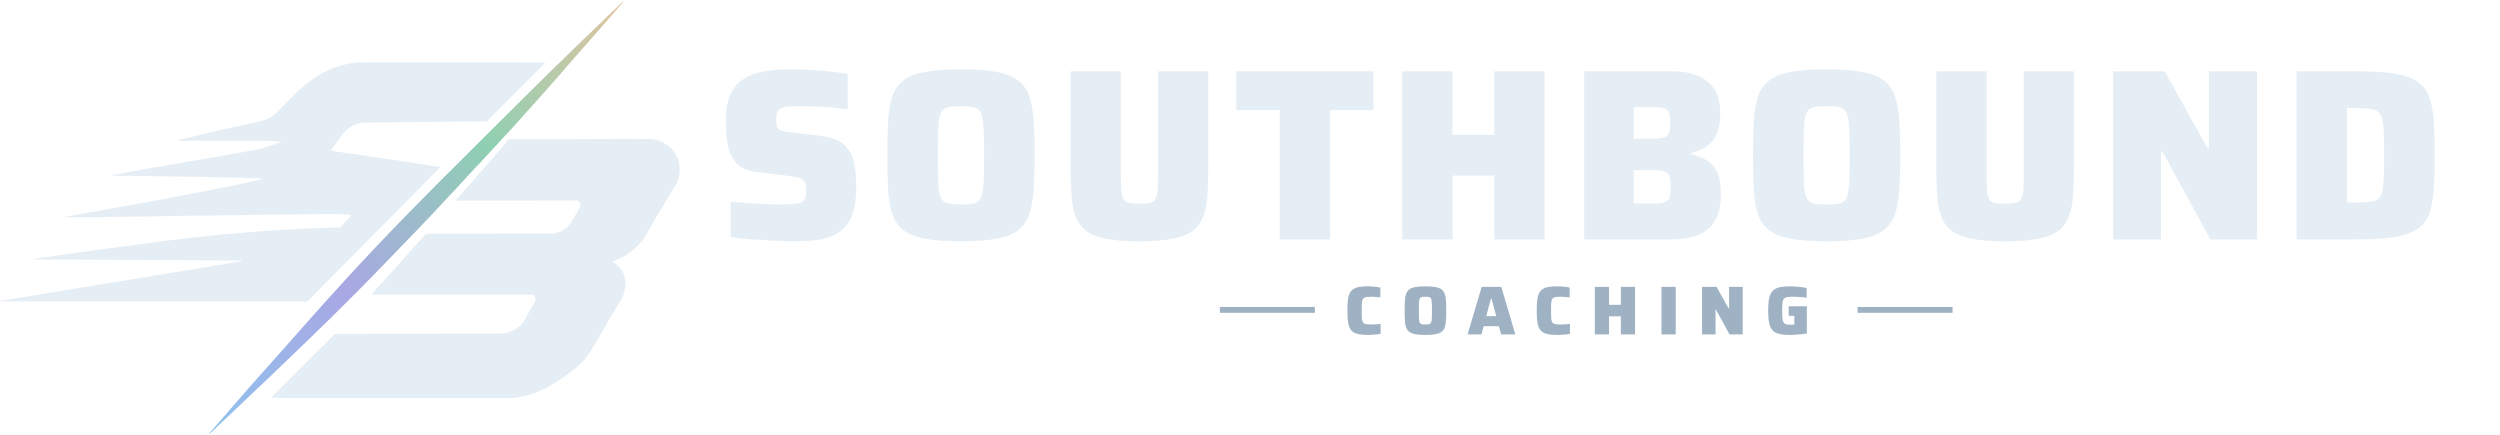
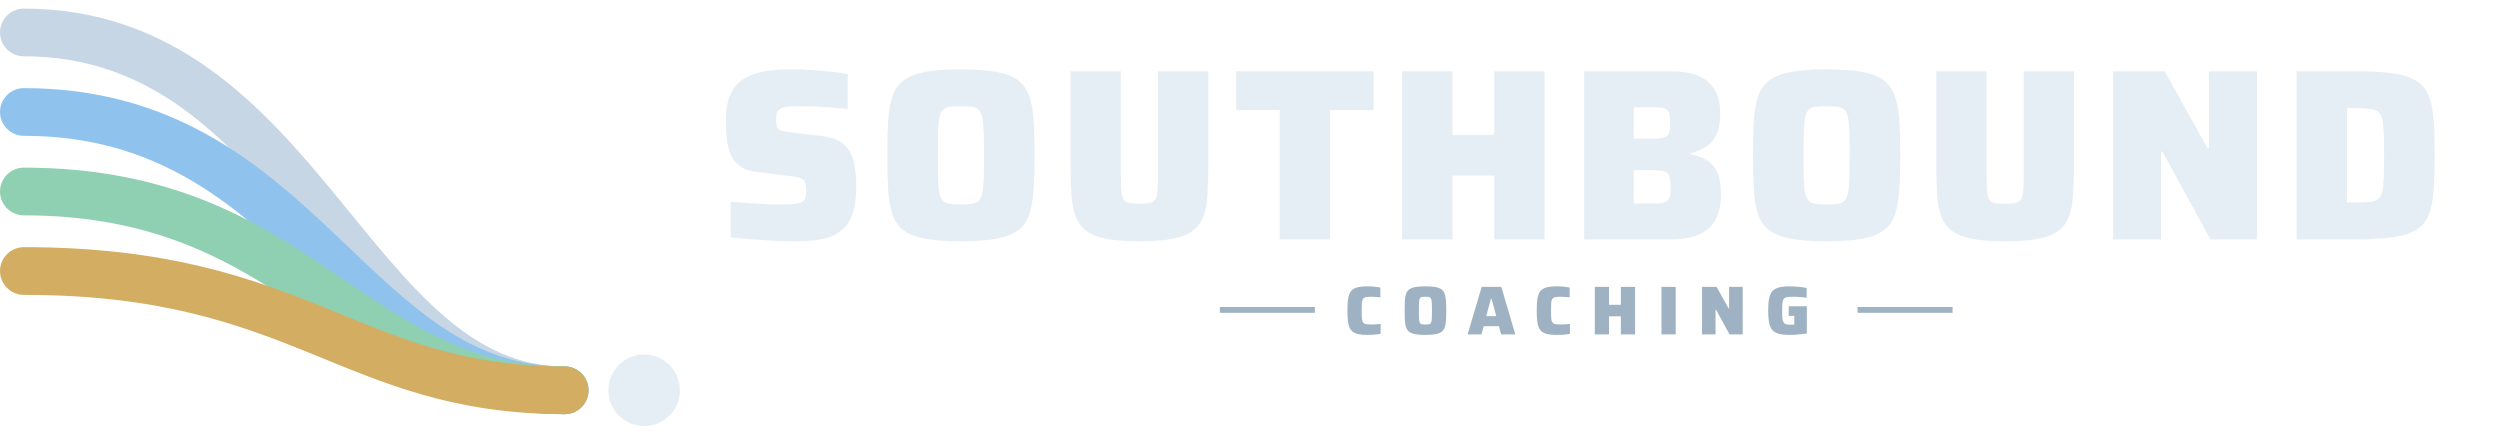
<svg xmlns="http://www.w3.org/2000/svg" viewBox="12.0 6.0 684.1 119.0">
-   <defs>
-     <linearGradient id="sbg" x1="0" y1="1" x2="1" y2="0">
-       <stop offset="0.00" stop-color="#8FC3EE" />
-       <stop offset="0.33" stop-color="#A9A7E3" />
-       <stop offset="0.67" stop-color="#8FD0B2" />
-       <stop offset="1.00" stop-color="#E3C3A0" />
-     </linearGradient>
-   </defs>
-   <path fill-rule="evenodd" fill="#E6EEF5" d="M86.12 114.89C86.09 114.85 92.79 108.13 96.00 104.97C96.11 104.86 97.88 103.10 99.93 101.06L103.67 97.34L126.70 97.32C148.46 97.31 149.76 97.30 150.24 97.19C151.86 96.84 152.96 96.30 154.10 95.31C154.89 94.61 155.40 93.92 156.14 92.52C156.29 92.24 156.52 91.83 156.65 91.60C156.79 91.37 156.96 91.07 157.03 90.93C157.37 90.32 157.84 89.49 158.09 89.07C158.24 88.82 158.41 88.44 158.47 88.23C158.57 87.88 158.57 87.82 158.48 87.50C158.37 87.12 158.15 86.87 157.79 86.72C157.57 86.63 155.32 86.62 135.68 86.62C123.65 86.62 113.77 86.62 113.73 86.62C113.68 86.62 113.65 86.59 113.65 86.56C113.65 86.52 114.30 85.78 115.10 84.91C115.90 84.04 116.95 82.88 117.44 82.34C117.93 81.80 118.54 81.14 118.78 80.88C119.03 80.61 119.76 79.79 120.41 79.06C121.06 78.32 121.91 77.38 122.29 76.95C122.97 76.22 124.22 74.82 126.69 72.05C127.31 71.34 128.00 70.58 128.21 70.37L128.59 69.97L146.08 69.95L163.58 69.93L164.08 69.79C165.33 69.44 166.54 68.81 167.21 68.18C167.72 67.70 168.24 66.99 168.67 66.19C168.86 65.82 169.35 64.99 169.74 64.34C170.67 62.83 170.76 62.63 170.80 62.15C170.84 61.61 170.65 61.25 170.21 61.03L169.89 60.87L161.85 60.88C157.43 60.88 150.44 60.89 146.32 60.89C136.62 60.91 136.74 60.92 136.74 60.85C136.74 60.79 138.22 59.07 139.04 58.16C139.31 57.86 139.98 57.12 140.52 56.50C141.06 55.88 141.76 55.09 142.07 54.74C142.39 54.39 143.05 53.63 143.54 53.06C144.03 52.49 144.85 51.54 145.36 50.95C147.43 48.56 150.63 44.83 151.02 44.35L151.23 44.10L170.45 44.04C191.05 43.97 190.47 43.96 191.68 44.29C193.61 44.81 195.56 46.17 196.61 47.72C198.00 49.77 198.38 52.67 197.57 55.10C197.31 55.88 197.16 56.18 196.70 56.90C196.51 57.19 196.16 57.77 195.92 58.19C195.69 58.62 195.39 59.12 195.26 59.31C195.13 59.50 194.91 59.86 194.78 60.11C194.64 60.35 194.35 60.86 194.12 61.22C193.69 61.92 192.90 63.23 192.19 64.44C191.96 64.82 191.73 65.20 191.67 65.30C191.61 65.39 191.54 65.51 191.51 65.56C191.49 65.62 191.17 66.16 190.81 66.76C190.45 67.37 190.15 67.88 190.15 67.89C190.15 67.91 189.87 68.39 189.53 68.96C189.18 69.53 188.79 70.20 188.66 70.45C188.06 71.53 187.32 72.48 186.25 73.51C185.38 74.35 184.08 75.36 183.16 75.92C182.30 76.44 180.05 77.43 179.73 77.43C179.55 77.43 179.61 77.61 179.83 77.73C180.38 78.01 181.61 79.19 182.07 79.88C182.68 80.80 183.01 81.79 183.14 83.05C183.20 83.66 183.20 83.90 183.11 84.55C182.95 85.76 182.44 87.29 181.96 87.99C181.76 88.28 179.85 91.48 179.05 92.87C177.78 95.07 177.35 95.81 177.04 96.32C176.86 96.62 176.43 97.35 176.08 97.95C175.39 99.14 174.57 100.54 173.64 102.09C172.76 103.56 171.86 104.65 170.45 105.93C169.25 107.03 167.03 108.71 165.23 109.88C163.83 110.80 163.67 110.90 163.32 111.09C163.14 111.19 162.74 111.42 162.43 111.60C161.08 112.39 160.07 112.85 158.28 113.53C158.14 113.58 157.95 113.65 157.86 113.69C157.78 113.72 157.29 113.88 156.78 114.03C155.79 114.33 154.87 114.54 153.43 114.77L152.54 114.92L119.34 114.93C99.59 114.95 86.14 114.93 86.12 114.89ZM12.18 88.48C12.08 88.47 12.00 88.44 12.00 88.41C12.00 88.31 12.38 88.22 13.21 88.12C14.36 87.98 16.06 87.70 21.05 86.84C23.00 86.51 24.66 86.24 28.33 85.66C29.19 85.53 31.36 85.17 33.15 84.87C34.94 84.57 37.64 84.13 39.15 83.88C40.66 83.64 43.26 83.22 44.92 82.95C47.79 82.49 52.65 81.69 59.95 80.47C62.91 79.98 64.55 79.71 68.02 79.15C69.23 78.96 71.03 78.65 74.63 78.04C75.75 77.85 76.90 77.66 77.18 77.63C77.83 77.55 78.35 77.44 78.39 77.37C78.44 77.29 77.77 77.22 77.37 77.27C77.18 77.29 73.24 77.28 68.62 77.24C58.41 77.16 35.46 77.05 27.63 77.04C22.07 77.04 21.25 77.02 21.25 76.92C21.25 76.85 21.77 76.74 22.46 76.67C23.46 76.56 26.05 76.21 27.15 76.02C27.36 75.99 27.74 75.93 27.98 75.90C28.23 75.87 28.80 75.78 29.26 75.71C30.28 75.55 33.68 75.06 35.07 74.88C35.63 74.81 36.48 74.69 36.95 74.62C37.42 74.55 38.44 74.41 39.21 74.30C39.99 74.20 41.38 74.02 42.31 73.89C43.24 73.76 44.79 73.56 45.75 73.44C46.72 73.32 48.13 73.13 48.88 73.03C49.64 72.92 50.57 72.79 50.95 72.74C51.34 72.69 52.30 72.56 53.09 72.46C53.88 72.35 54.87 72.22 55.29 72.16C55.71 72.11 56.25 72.04 56.47 72.00C56.92 71.94 59.60 71.60 60.49 71.49C60.79 71.46 61.09 71.42 61.16 71.40C61.23 71.38 61.58 71.34 61.93 71.31C62.28 71.27 63.60 71.13 64.86 70.99C67.93 70.65 69.86 70.45 71.92 70.26C72.49 70.20 73.27 70.13 73.64 70.09C74.42 70.02 77.63 69.75 79.32 69.61C79.97 69.56 80.64 69.50 80.82 69.49C80.99 69.47 81.57 69.43 82.09 69.39C82.62 69.36 83.78 69.27 84.68 69.20C85.57 69.14 86.79 69.05 87.39 69.01C87.99 68.98 88.93 68.92 89.49 68.88C93.35 68.65 99.70 68.37 103.69 68.27L105.06 68.24L105.37 67.91C105.54 67.72 105.98 67.23 106.36 66.81C106.73 66.39 107.28 65.79 107.58 65.48C107.88 65.17 108.09 64.89 108.06 64.87C108.02 64.84 107.48 64.76 106.85 64.69C105.85 64.59 105.18 64.58 101.62 64.58C99.37 64.58 95.29 64.62 92.56 64.66C89.82 64.70 84.11 64.78 79.86 64.83C64.98 65.02 55.25 65.16 51.88 65.25C47.37 65.36 29.66 65.52 29.70 65.44C29.75 65.36 30.43 65.19 31.17 65.08C31.56 65.03 32.08 64.94 32.32 64.89C32.57 64.85 33.03 64.76 33.34 64.70C33.66 64.64 34.13 64.56 34.40 64.51C35.08 64.38 35.80 64.25 36.49 64.13C36.81 64.08 37.34 63.99 37.67 63.93C37.99 63.88 38.70 63.75 39.25 63.64C40.57 63.40 41.22 63.27 41.80 63.17C42.91 62.97 43.44 62.87 43.74 62.81C43.92 62.78 44.47 62.68 44.96 62.60C45.45 62.51 46.19 62.38 46.62 62.31C47.04 62.23 47.53 62.15 47.70 62.12C48.14 62.04 49.44 61.81 50.06 61.70C50.34 61.65 50.73 61.58 50.92 61.55C51.71 61.42 53.77 61.04 55.17 60.77C55.69 60.67 56.37 60.54 56.67 60.49C56.96 60.43 57.39 60.35 57.62 60.30C57.85 60.25 58.51 60.12 59.09 60.01C59.67 59.90 60.34 59.77 60.59 59.72C60.84 59.67 61.73 59.50 62.57 59.34C63.41 59.18 64.99 58.88 66.08 58.67C67.17 58.45 68.28 58.24 68.57 58.19C69.65 57.98 73.61 57.20 74.95 56.92C75.72 56.76 76.77 56.54 77.28 56.44C77.78 56.34 78.57 56.16 79.03 56.06C80.34 55.75 82.14 55.36 83.10 55.17C84.51 54.88 84.42 54.82 82.49 54.77C81.67 54.75 78.81 54.67 76.13 54.60C73.44 54.53 69.06 54.44 66.40 54.40C63.73 54.36 59.81 54.30 57.69 54.27C55.56 54.23 51.33 54.18 48.28 54.14C45.22 54.11 42.70 54.05 42.67 54.02C42.58 53.93 42.71 53.89 43.82 53.70C44.41 53.59 45.05 53.48 45.24 53.44C45.85 53.32 47.94 52.94 48.24 52.90C48.40 52.88 48.89 52.79 49.33 52.70C49.77 52.62 50.46 52.49 50.86 52.42C51.81 52.26 54.29 51.83 55.71 51.58C56.32 51.48 57.46 51.27 58.23 51.13C59.00 50.99 60.03 50.81 60.53 50.73C61.02 50.65 61.84 50.50 62.34 50.42C62.85 50.33 63.71 50.18 64.26 50.09C64.80 50.00 66.09 49.79 67.13 49.61C68.17 49.43 70.10 49.10 71.44 48.88C74.55 48.35 76.13 48.07 77.35 47.83C77.89 47.72 78.67 47.58 79.09 47.51C80.47 47.27 82.78 46.80 83.50 46.61C83.88 46.51 84.67 46.27 85.25 46.08C86.55 45.65 88.08 45.17 88.38 45.11C88.69 45.05 89.02 44.89 88.98 44.82C88.96 44.79 88.72 44.76 88.45 44.76C88.18 44.76 87.59 44.71 87.13 44.65C86.39 44.56 84.97 44.55 73.51 44.53C66.47 44.52 60.67 44.51 60.61 44.51C60.42 44.51 60.48 44.39 60.70 44.32C60.82 44.28 61.26 44.18 61.68 44.10C62.11 44.01 62.68 43.88 62.96 43.81C63.23 43.74 63.91 43.58 64.45 43.46C64.99 43.34 65.75 43.16 66.14 43.07C66.53 42.98 67.40 42.78 68.09 42.63C68.77 42.47 69.86 42.21 70.51 42.05C71.16 41.89 71.86 41.72 72.08 41.67C72.81 41.51 75.59 40.87 76.51 40.65C77.02 40.53 78.17 40.27 79.07 40.07C79.96 39.88 80.75 39.71 80.82 39.69C80.89 39.67 81.43 39.55 82.03 39.43C84.36 38.95 85.21 38.63 86.55 37.75C87.27 37.28 88.14 36.45 90.12 34.32C92.34 31.93 94.51 29.93 96.48 28.44C97.49 27.68 97.68 27.55 98.81 26.82C100.72 25.59 103.02 24.54 104.95 24.02C105.40 23.90 105.70 23.82 106.85 23.55C107.84 23.31 109.13 23.14 110.58 23.07C111.81 23.01 161.14 23.03 161.24 23.10C161.27 23.12 157.69 26.74 153.27 31.16L145.25 39.19L138.27 39.27C134.43 39.31 129.01 39.37 126.22 39.40C123.43 39.44 118.96 39.48 116.29 39.50C110.63 39.55 110.62 39.55 109.18 40.11C108.47 40.39 107.64 40.86 107.16 41.25C106.63 41.70 105.75 42.67 105.26 43.37C105.05 43.66 104.58 44.32 104.20 44.83C103.83 45.34 103.35 46.00 103.13 46.30C102.92 46.60 102.70 46.88 102.64 46.93C102.59 46.97 102.54 47.06 102.54 47.12C102.54 47.21 102.73 47.25 103.61 47.40C104.20 47.49 105.04 47.61 105.48 47.67C105.92 47.72 106.84 47.85 107.52 47.95C108.20 48.06 110.50 48.39 112.63 48.69C114.75 48.99 117.68 49.42 119.13 49.65C121.83 50.07 122.18 50.12 124.08 50.41C127.10 50.88 128.48 51.09 129.76 51.29C130.53 51.42 131.46 51.55 131.82 51.59C132.30 51.65 132.47 51.70 132.46 51.76C132.45 51.80 130.56 53.73 128.26 56.04C125.96 58.35 122.99 61.34 121.66 62.69C120.32 64.04 117.21 67.19 114.73 69.68C107.93 76.52 100.75 83.78 97.19 87.41C96.62 87.99 96.13 88.47 96.11 88.47C95.91 88.49 12.31 88.50 12.18 88.48Z" />
-   <path fill-rule="evenodd" fill="url(#sbg)" d="M69.24 124.65C69.24 124.58 69.79 123.91 70.03 123.69C70.13 123.61 70.56 123.12 70.98 122.62C72.30 121.07 72.36 121.00 72.99 120.31C73.33 119.93 73.76 119.43 73.96 119.19C74.15 118.96 74.87 118.12 75.55 117.35C76.24 116.57 76.89 115.84 76.99 115.71C77.09 115.59 77.78 114.80 78.51 113.96C79.25 113.12 80.01 112.24 80.20 112.02C80.40 111.79 80.92 111.20 81.36 110.71C81.80 110.22 82.25 109.71 82.35 109.58C82.63 109.25 83.48 108.30 84.61 107.07C84.83 106.83 85.71 105.84 87.89 103.37C88.39 102.81 88.92 102.21 89.08 102.03C89.24 101.86 89.47 101.59 89.59 101.45C89.71 101.31 90.22 100.74 90.71 100.20C91.20 99.66 91.94 98.81 92.37 98.32C92.79 97.84 93.46 97.08 93.87 96.63C94.27 96.19 94.93 95.45 95.33 94.98C95.74 94.51 96.23 93.95 96.43 93.74C97.36 92.73 97.66 92.40 98.37 91.57C98.79 91.07 99.32 90.47 99.55 90.23C99.78 89.98 100.42 89.26 100.98 88.63C101.54 88.00 102.22 87.26 102.49 86.98C102.75 86.69 103.53 85.84 104.21 85.09C104.89 84.33 105.88 83.24 106.40 82.67C106.93 82.09 107.47 81.49 107.61 81.33C108.00 80.89 108.49 80.35 109.34 79.47C109.76 79.03 110.31 78.44 110.55 78.16C110.98 77.67 111.19 77.45 112.98 75.58C113.43 75.11 114.32 74.16 114.95 73.48C115.59 72.79 116.68 71.65 117.38 70.93C118.08 70.21 118.96 69.30 119.32 68.91C119.69 68.53 120.62 67.56 121.39 66.77C122.17 65.98 123.61 64.51 124.59 63.49C128.29 59.67 134.74 53.20 141.97 46.04C144.94 43.11 150.14 37.94 153.53 34.55C156.93 31.17 160.55 27.58 161.57 26.58C162.60 25.58 164.05 24.17 164.79 23.45C165.52 22.73 166.52 21.77 166.99 21.32C167.46 20.86 168.54 19.81 169.38 18.99C170.23 18.16 171.22 17.20 171.58 16.85C172.84 15.66 173.53 15.00 175.38 13.21C177.98 10.69 179.06 9.65 179.69 9.06C179.98 8.78 180.75 8.04 181.39 7.42C182.03 6.80 182.59 6.29 182.62 6.29C182.74 6.29 182.69 6.38 182.39 6.70C182.16 6.97 180.46 8.93 179.23 10.37C179.06 10.56 178.64 11.05 178.28 11.45C177.92 11.86 177.04 12.88 176.31 13.72C175.59 14.56 174.82 15.44 174.61 15.66C174.40 15.89 173.97 16.38 173.65 16.75C173.34 17.12 172.91 17.61 172.70 17.84C172.49 18.07 171.81 18.83 171.20 19.53C170.59 20.23 169.82 21.09 169.51 21.44C169.19 21.79 168.69 22.37 168.39 22.72C168.10 23.07 167.62 23.61 167.34 23.93C167.06 24.25 166.50 24.89 166.10 25.36C165.70 25.84 165.20 26.43 164.98 26.67C164.76 26.92 164.16 27.61 163.63 28.20C163.11 28.80 162.04 30.01 161.25 30.89C160.46 31.76 159.50 32.84 159.11 33.28C158.35 34.14 157.56 35.02 156.74 35.93C156.46 36.24 155.82 36.96 155.32 37.52C154.83 38.08 154.19 38.80 153.90 39.12C153.60 39.44 152.89 40.23 152.31 40.88C151.74 41.52 150.89 42.44 150.43 42.91C149.97 43.39 149.38 44.02 149.12 44.32C148.87 44.61 148.28 45.26 147.81 45.75C147.35 46.24 146.60 47.05 146.15 47.54C145.70 48.03 144.93 48.86 144.43 49.39C143.94 49.91 143.30 50.60 143.02 50.92C142.73 51.24 142.31 51.68 142.07 51.91C141.84 52.14 141.27 52.75 140.80 53.28C140.34 53.81 139.57 54.64 139.10 55.13C138.63 55.62 138.14 56.14 138.03 56.28C137.91 56.42 137.52 56.85 137.17 57.23C136.81 57.61 136.45 58.00 136.37 58.09C136.29 58.18 135.93 58.56 135.57 58.93C135.21 59.30 134.59 59.96 134.19 60.40C133.79 60.83 133.25 61.42 132.98 61.70C131.35 63.43 130.41 64.43 129.66 65.24C129.20 65.75 128.34 66.66 127.75 67.25C127.17 67.85 126.49 68.55 126.25 68.82C126.01 69.08 125.22 69.90 124.50 70.64C123.78 71.38 122.47 72.72 121.60 73.62C120.73 74.51 119.99 75.28 119.96 75.33C119.93 75.37 119.40 75.93 118.77 76.56C118.14 77.20 117.29 78.08 116.87 78.52C112.65 82.93 106.81 88.81 102.64 92.88C101.97 93.52 101.16 94.33 100.82 94.67C100.49 95.00 99.60 95.86 98.84 96.58C98.09 97.30 96.78 98.56 95.94 99.39C95.10 100.21 94.16 101.12 93.87 101.39C93.57 101.67 92.94 102.28 92.46 102.73C91.99 103.19 91.18 103.97 90.68 104.46C90.17 104.95 89.44 105.65 89.05 106.02C88.67 106.39 88.27 106.77 88.16 106.88C88.05 106.98 87.66 107.35 87.29 107.70C86.92 108.05 86.19 108.76 85.67 109.27C85.14 109.78 84.12 110.74 83.40 111.41C82.68 112.07 81.95 112.76 81.77 112.94C81.60 113.12 81.24 113.46 80.98 113.70C80.71 113.94 80.14 114.49 79.70 114.92C79.26 115.34 78.63 115.95 78.30 116.26C77.96 116.57 77.30 117.20 76.83 117.66C76.36 118.12 75.58 118.85 75.11 119.29C74.63 119.73 73.86 120.46 73.38 120.92C72.91 121.38 72.15 122.10 71.69 122.51C71.24 122.93 70.53 123.60 70.12 123.99C69.43 124.66 69.24 124.81 69.24 124.65Z" />
+   <defs />
+   <g transform="translate(3.3 4.0) scale(1.088)">
+     <path d="M14 10 C84 10 96 100 150 100" fill="none" stroke="#C7D6E4" stroke-width="12" stroke-linecap="round" />
+     <path d="M14 30 C84 30 96 100 150 100" fill="none" stroke="#8FC3EE" stroke-width="12" stroke-linecap="round" />
+     <path d="M14 50 C84 50 96 100 150 100" fill="none" stroke="#8FD0B2" stroke-width="12" stroke-linecap="round" />
+     <path d="M14 70 C84 70 96 100 150 100" fill="none" stroke="#D2AD62" stroke-width="12" stroke-linecap="round" />
+     <circle cx="170" cy="100" r="9" fill="#E6EEF5" />
+   </g>
  <g id="wordmark">
    <g transform="translate(208.0 71.5) scale(0.06686)">
      <path d="M321 8Q280 8 232.0 5.5Q184 3 139.0 -0.5Q94 -4 59 -9V-154Q96 -151 132.5 -148.5Q169 -146 201.5 -144.5Q234 -143 257 -143Q300 -143 322.5 -145.5Q345 -148 354 -155Q361 -160 363.5 -166.5Q366 -173 367.0 -182.0Q368 -191 368 -202Q368 -219 365.0 -229.0Q362 -239 354.0 -245.0Q346 -251 329.5 -254.5Q313 -258 285 -261L157 -277Q121 -282 98.5 -298.0Q76 -314 62.5 -340.5Q49 -367 44.0 -404.5Q39 -442 39 -487Q39 -555 59.5 -596.5Q80 -638 116.5 -659.5Q153 -681 201.5 -688.5Q250 -696 306 -696Q348 -696 391.5 -693.0Q435 -690 474.0 -686.0Q513 -682 538 -676V-533Q513 -536 479.0 -539.0Q445 -542 409.0 -543.5Q373 -545 341 -545Q310 -545 291.5 -543.0Q273 -541 263 -535Q252 -529 248.5 -518.5Q245 -508 245 -493Q245 -472 248.0 -461.0Q251 -450 264.0 -446.0Q277 -442 305 -438L425 -424Q451 -421 474.5 -414.0Q498 -407 517.5 -392.0Q537 -377 552 -349Q559 -336 563.0 -317.5Q567 -299 570.0 -274.0Q573 -249 573 -217Q573 -156 561.0 -115.0Q549 -74 526.0 -49.5Q503 -25 471.5 -12.5Q440 0 402.0 4.0Q364 8 321 8ZM1001 8Q912 8 855.5 -2.5Q799 -13 767.0 -37.0Q735 -61 721.0 -102.0Q707 -143 703.5 -202.5Q700 -262 700 -344Q700 -426 703.5 -485.5Q707 -545 721.0 -586.0Q735 -627 767.0 -651.0Q799 -675 855.5 -685.5Q912 -696 1001 -696Q1090 -696 1146.5 -685.5Q1203 -675 1235.0 -651.0Q1267 -627 1281.0 -586.0Q1295 -545 1299.0 -485.5Q1303 -426 1303 -344Q1303 -262 1299.0 -202.5Q1295 -143 1281.0 -102.0Q1267 -61 1235.0 -37.0Q1203 -13 1146.5 -2.5Q1090 8 1001 8ZM1001 -143Q1029 -143 1046.5 -145.5Q1064 -148 1074.0 -157.5Q1084 -167 1088.5 -188.5Q1093 -210 1094.5 -247.5Q1096 -285 1096 -344Q1096 -403 1094.5 -440.5Q1093 -478 1088.5 -499.5Q1084 -521 1074.0 -530.5Q1064 -540 1046.5 -542.5Q1029 -545 1001 -545Q973 -545 955.5 -542.5Q938 -540 928.0 -530.5Q918 -521 913.5 -499.5Q909 -478 908.0 -440.5Q907 -403 907 -344Q907 -285 908.0 -247.5Q909 -210 913.5 -188.5Q918 -167 928.0 -157.5Q938 -148 955.5 -145.5Q973 -143 1001 -143ZM1732 8Q1650 8 1597.5 -2.0Q1545 -12 1515.0 -34.0Q1485 -56 1471.0 -93.0Q1457 -130 1453.5 -184.5Q1450 -239 1450 -313V-688H1656V-276Q1656 -231 1657.5 -205.0Q1659 -179 1665.5 -166.0Q1672 -153 1688.0 -149.5Q1704 -146 1732 -146Q1760 -146 1775.5 -149.5Q1791 -153 1798.0 -166.0Q1805 -179 1806.5 -205.0Q1808 -231 1808 -276V-688H2014V-313Q2014 -239 2010.5 -184.5Q2007 -130 1993.0 -93.0Q1979 -56 1948.5 -34.0Q1918 -12 1865.5 -2.0Q1813 8 1732 8ZM2306 0V-529H2128V-688H2690V-529H2512V0ZM2807 0V-688H3013V-428H3184V-688H3390V0H3184V-261H3013V0ZM3552 0V-688H3910Q3974 -688 4018.5 -669.5Q4063 -651 4086.0 -613.0Q4109 -575 4109 -515Q4109 -466 4095.5 -433.5Q4082 -401 4055.0 -382.0Q4028 -363 3987 -353V-349Q4028 -340 4056.0 -322.5Q4084 -305 4098.0 -272.0Q4112 -239 4112 -183Q4112 -139 4100.5 -105.0Q4089 -71 4065.0 -47.5Q4041 -24 4002.5 -12.0Q3964 0 3909 0ZM3755 -147H3833Q3864 -147 3880.0 -151.5Q3896 -156 3901.0 -170.5Q3906 -185 3906 -214Q3906 -243 3901.0 -258.0Q3896 -273 3880.0 -278.0Q3864 -283 3833 -283H3755ZM3755 -412H3832Q3862 -412 3878.0 -417.0Q3894 -422 3899.0 -436.0Q3904 -450 3904 -476Q3904 -505 3899.0 -518.5Q3894 -532 3878.5 -536.5Q3863 -541 3832 -541H3755ZM4544 8Q4455 8 4398.5 -2.5Q4342 -13 4310.0 -37.0Q4278 -61 4264.0 -102.0Q4250 -143 4246.5 -202.5Q4243 -262 4243 -344Q4243 -426 4246.5 -485.5Q4250 -545 4264.0 -586.0Q4278 -627 4310.0 -651.0Q4342 -675 4398.5 -685.5Q4455 -696 4544 -696Q4633 -696 4689.5 -685.5Q4746 -675 4778.0 -651.0Q4810 -627 4824.0 -586.0Q4838 -545 4842.0 -485.5Q4846 -426 4846 -344Q4846 -262 4842.0 -202.5Q4838 -143 4824.0 -102.0Q4810 -61 4778.0 -37.0Q4746 -13 4689.5 -2.5Q4633 8 4544 8ZM4544 -143Q4572 -143 4589.5 -145.5Q4607 -148 4617.0 -157.5Q4627 -167 4631.5 -188.5Q4636 -210 4637.5 -247.5Q4639 -285 4639 -344Q4639 -403 4637.5 -440.5Q4636 -478 4631.5 -499.5Q4627 -521 4617.0 -530.5Q4607 -540 4589.5 -542.5Q4572 -545 4544 -545Q4516 -545 4498.5 -542.5Q4481 -540 4471.0 -530.5Q4461 -521 4456.5 -499.5Q4452 -478 4451.0 -440.5Q4450 -403 4450 -344Q4450 -285 4451.0 -247.5Q4452 -210 4456.5 -188.5Q4461 -167 4471.0 -157.5Q4481 -148 4498.5 -145.5Q4516 -143 4544 -143ZM5275 8Q5193 8 5140.5 -2.0Q5088 -12 5058.0 -34.0Q5028 -56 5014.0 -93.0Q5000 -130 4996.5 -184.5Q4993 -239 4993 -313V-688H5199V-276Q5199 -231 5200.5 -205.0Q5202 -179 5208.5 -166.0Q5215 -153 5231.0 -149.5Q5247 -146 5275 -146Q5303 -146 5318.5 -149.5Q5334 -153 5341.0 -166.0Q5348 -179 5349.5 -205.0Q5351 -231 5351 -276V-688H5557V-313Q5557 -239 5553.5 -184.5Q5550 -130 5536.0 -93.0Q5522 -56 5491.5 -34.0Q5461 -12 5408.5 -2.0Q5356 8 5275 8ZM5717 0V-688H5928L6103 -374H6109V-688H6306V0H6115L5919 -359H5913V0ZM6468 0V-688H6716Q6810 -688 6869.0 -678.5Q6928 -669 6962.0 -646.0Q6996 -623 7010.5 -583.5Q7025 -544 7029.0 -485.5Q7033 -427 7033 -344Q7033 -261 7029.0 -202.5Q7025 -144 7010.5 -104.5Q6996 -65 6962.0 -42.0Q6928 -19 6869.0 -9.5Q6810 0 6716 0ZM6674 -151H6716Q6748 -151 6768.5 -153.5Q6789 -156 6801.0 -165.0Q6813 -174 6818.0 -195.0Q6823 -216 6824.5 -251.5Q6826 -287 6826 -343Q6826 -400 6824.5 -436.0Q6823 -472 6818.0 -492.5Q6813 -513 6801.0 -522.5Q6789 -532 6768.5 -534.5Q6748 -537 6716 -537H6674Z" fill="#E6EEF5" />
    </g>
    <g transform="translate(379.8 97.5) scale(0.0189)">
      <path d="M344 8Q265 8 212.0 -2.5Q159 -13 126.0 -37.5Q93 -62 76.5 -102.5Q60 -143 54.0 -202.5Q48 -262 48 -344Q48 -426 54.0 -485.5Q60 -545 76.5 -585.5Q93 -626 126.0 -650.5Q159 -675 212.0 -685.5Q265 -696 344 -696Q375 -696 408.5 -693.5Q442 -691 472.5 -687.0Q503 -683 525 -678V-536Q489 -539 464.0 -541.0Q439 -543 422.0 -544.0Q405 -545 393 -545Q353 -545 327.0 -541.5Q301 -538 286.0 -527.0Q271 -516 264.5 -494.0Q258 -472 256.5 -435.5Q255 -399 255 -344Q255 -289 256.5 -252.5Q258 -216 264.5 -194.0Q271 -172 286.0 -161.0Q301 -150 327.0 -146.5Q353 -143 393 -143Q424 -143 462.5 -145.5Q501 -148 529 -152V-8Q507 -4 475.5 0.0Q444 4 410.0 6.0Q376 8 344 8ZM1177 8Q1088 8 1031.5 -2.5Q975 -13 943.0 -37.0Q911 -61 897.0 -102.0Q883 -143 879.5 -202.5Q876 -262 876 -344Q876 -426 879.5 -485.5Q883 -545 897.0 -586.0Q911 -627 943.0 -651.0Q975 -675 1031.5 -685.5Q1088 -696 1177 -696Q1266 -696 1322.5 -685.5Q1379 -675 1411.0 -651.0Q1443 -627 1457.0 -586.0Q1471 -545 1475.0 -485.5Q1479 -426 1479 -344Q1479 -262 1475.0 -202.5Q1471 -143 1457.0 -102.0Q1443 -61 1411.0 -37.0Q1379 -13 1322.5 -2.5Q1266 8 1177 8ZM1177 -143Q1205 -143 1222.5 -145.5Q1240 -148 1250.0 -157.5Q1260 -167 1264.5 -188.5Q1269 -210 1270.5 -247.5Q1272 -285 1272 -344Q1272 -403 1270.5 -440.5Q1269 -478 1264.5 -499.5Q1260 -521 1250.0 -530.5Q1240 -540 1222.5 -542.5Q1205 -545 1177 -545Q1149 -545 1131.5 -542.5Q1114 -540 1104.0 -530.5Q1094 -521 1089.5 -499.5Q1085 -478 1084.0 -440.5Q1083 -403 1083 -344Q1083 -285 1084.0 -247.5Q1085 -210 1089.5 -188.5Q1094 -167 1104.0 -157.5Q1114 -148 1131.5 -145.5Q1149 -143 1177 -143ZM1788 0 1992 -688H2276L2479 0H2274L2241 -118H2021L1989 0ZM2058 -264H2203L2134 -518H2126ZM3085 8Q3006 8 2953.0 -2.5Q2900 -13 2867.0 -37.5Q2834 -62 2817.5 -102.5Q2801 -143 2795.0 -202.5Q2789 -262 2789 -344Q2789 -426 2795.0 -485.5Q2801 -545 2817.5 -585.5Q2834 -626 2867.0 -650.5Q2900 -675 2953.0 -685.5Q3006 -696 3085 -696Q3116 -696 3149.5 -693.5Q3183 -691 3213.5 -687.0Q3244 -683 3266 -678V-536Q3230 -539 3205.0 -541.0Q3180 -543 3163.0 -544.0Q3146 -545 3134 -545Q3094 -545 3068.0 -541.5Q3042 -538 3027.0 -527.0Q3012 -516 3005.5 -494.0Q2999 -472 2997.5 -435.5Q2996 -399 2996 -344Q2996 -289 2997.5 -252.5Q2999 -216 3005.5 -194.0Q3012 -172 3027.0 -161.0Q3042 -150 3068.0 -146.5Q3094 -143 3134 -143Q3165 -143 3203.5 -145.5Q3242 -148 3270 -152V-8Q3248 -4 3216.5 0.0Q3185 4 3151.0 6.0Q3117 8 3085 8ZM3630 0V-688H3836V-428H4007V-688H4213V0H4007V-261H3836V0ZM4595 0V-688H4801V0ZM5182 0V-688H5393L5568 -374H5574V-688H5771V0H5580L5384 -359H5378V0ZM6451 8Q6374 8 6320.0 -2.5Q6266 -13 6230.5 -36.5Q6195 -60 6175.5 -100.0Q6156 -140 6148.0 -200.5Q6140 -261 6140 -344Q6140 -427 6148.0 -487.5Q6156 -548 6176.0 -588.0Q6196 -628 6231.0 -651.5Q6266 -675 6320.0 -685.5Q6374 -696 6451 -696Q6487 -696 6530.0 -693.0Q6573 -690 6617.0 -685.0Q6661 -680 6697 -673V-531Q6665 -535 6631.0 -538.0Q6597 -541 6567.5 -543.0Q6538 -545 6520 -545Q6470 -545 6437.5 -542.5Q6405 -540 6386.0 -530.5Q6367 -521 6357.5 -500.0Q6348 -479 6345.0 -441.0Q6342 -403 6342 -344Q6342 -292 6344.0 -255.5Q6346 -219 6353.0 -196.5Q6360 -174 6373.0 -161.5Q6386 -149 6407.0 -144.5Q6428 -140 6460 -140Q6467 -140 6477.5 -140.5Q6488 -141 6499.0 -141.0Q6510 -141 6518 -142V-268H6437V-407H6700V-13Q6664 -7 6619.5 -2.5Q6575 2 6531.5 5.0Q6488 8 6451 8Z" fill="#9FB2C3" />
    </g>
    <rect x="345.8" y="90.0" width="26" height="1.6" fill="#9FB2C3" />
    <rect x="520.3" y="90.0" width="26" height="1.6" fill="#9FB2C3" />
  </g>
</svg>
